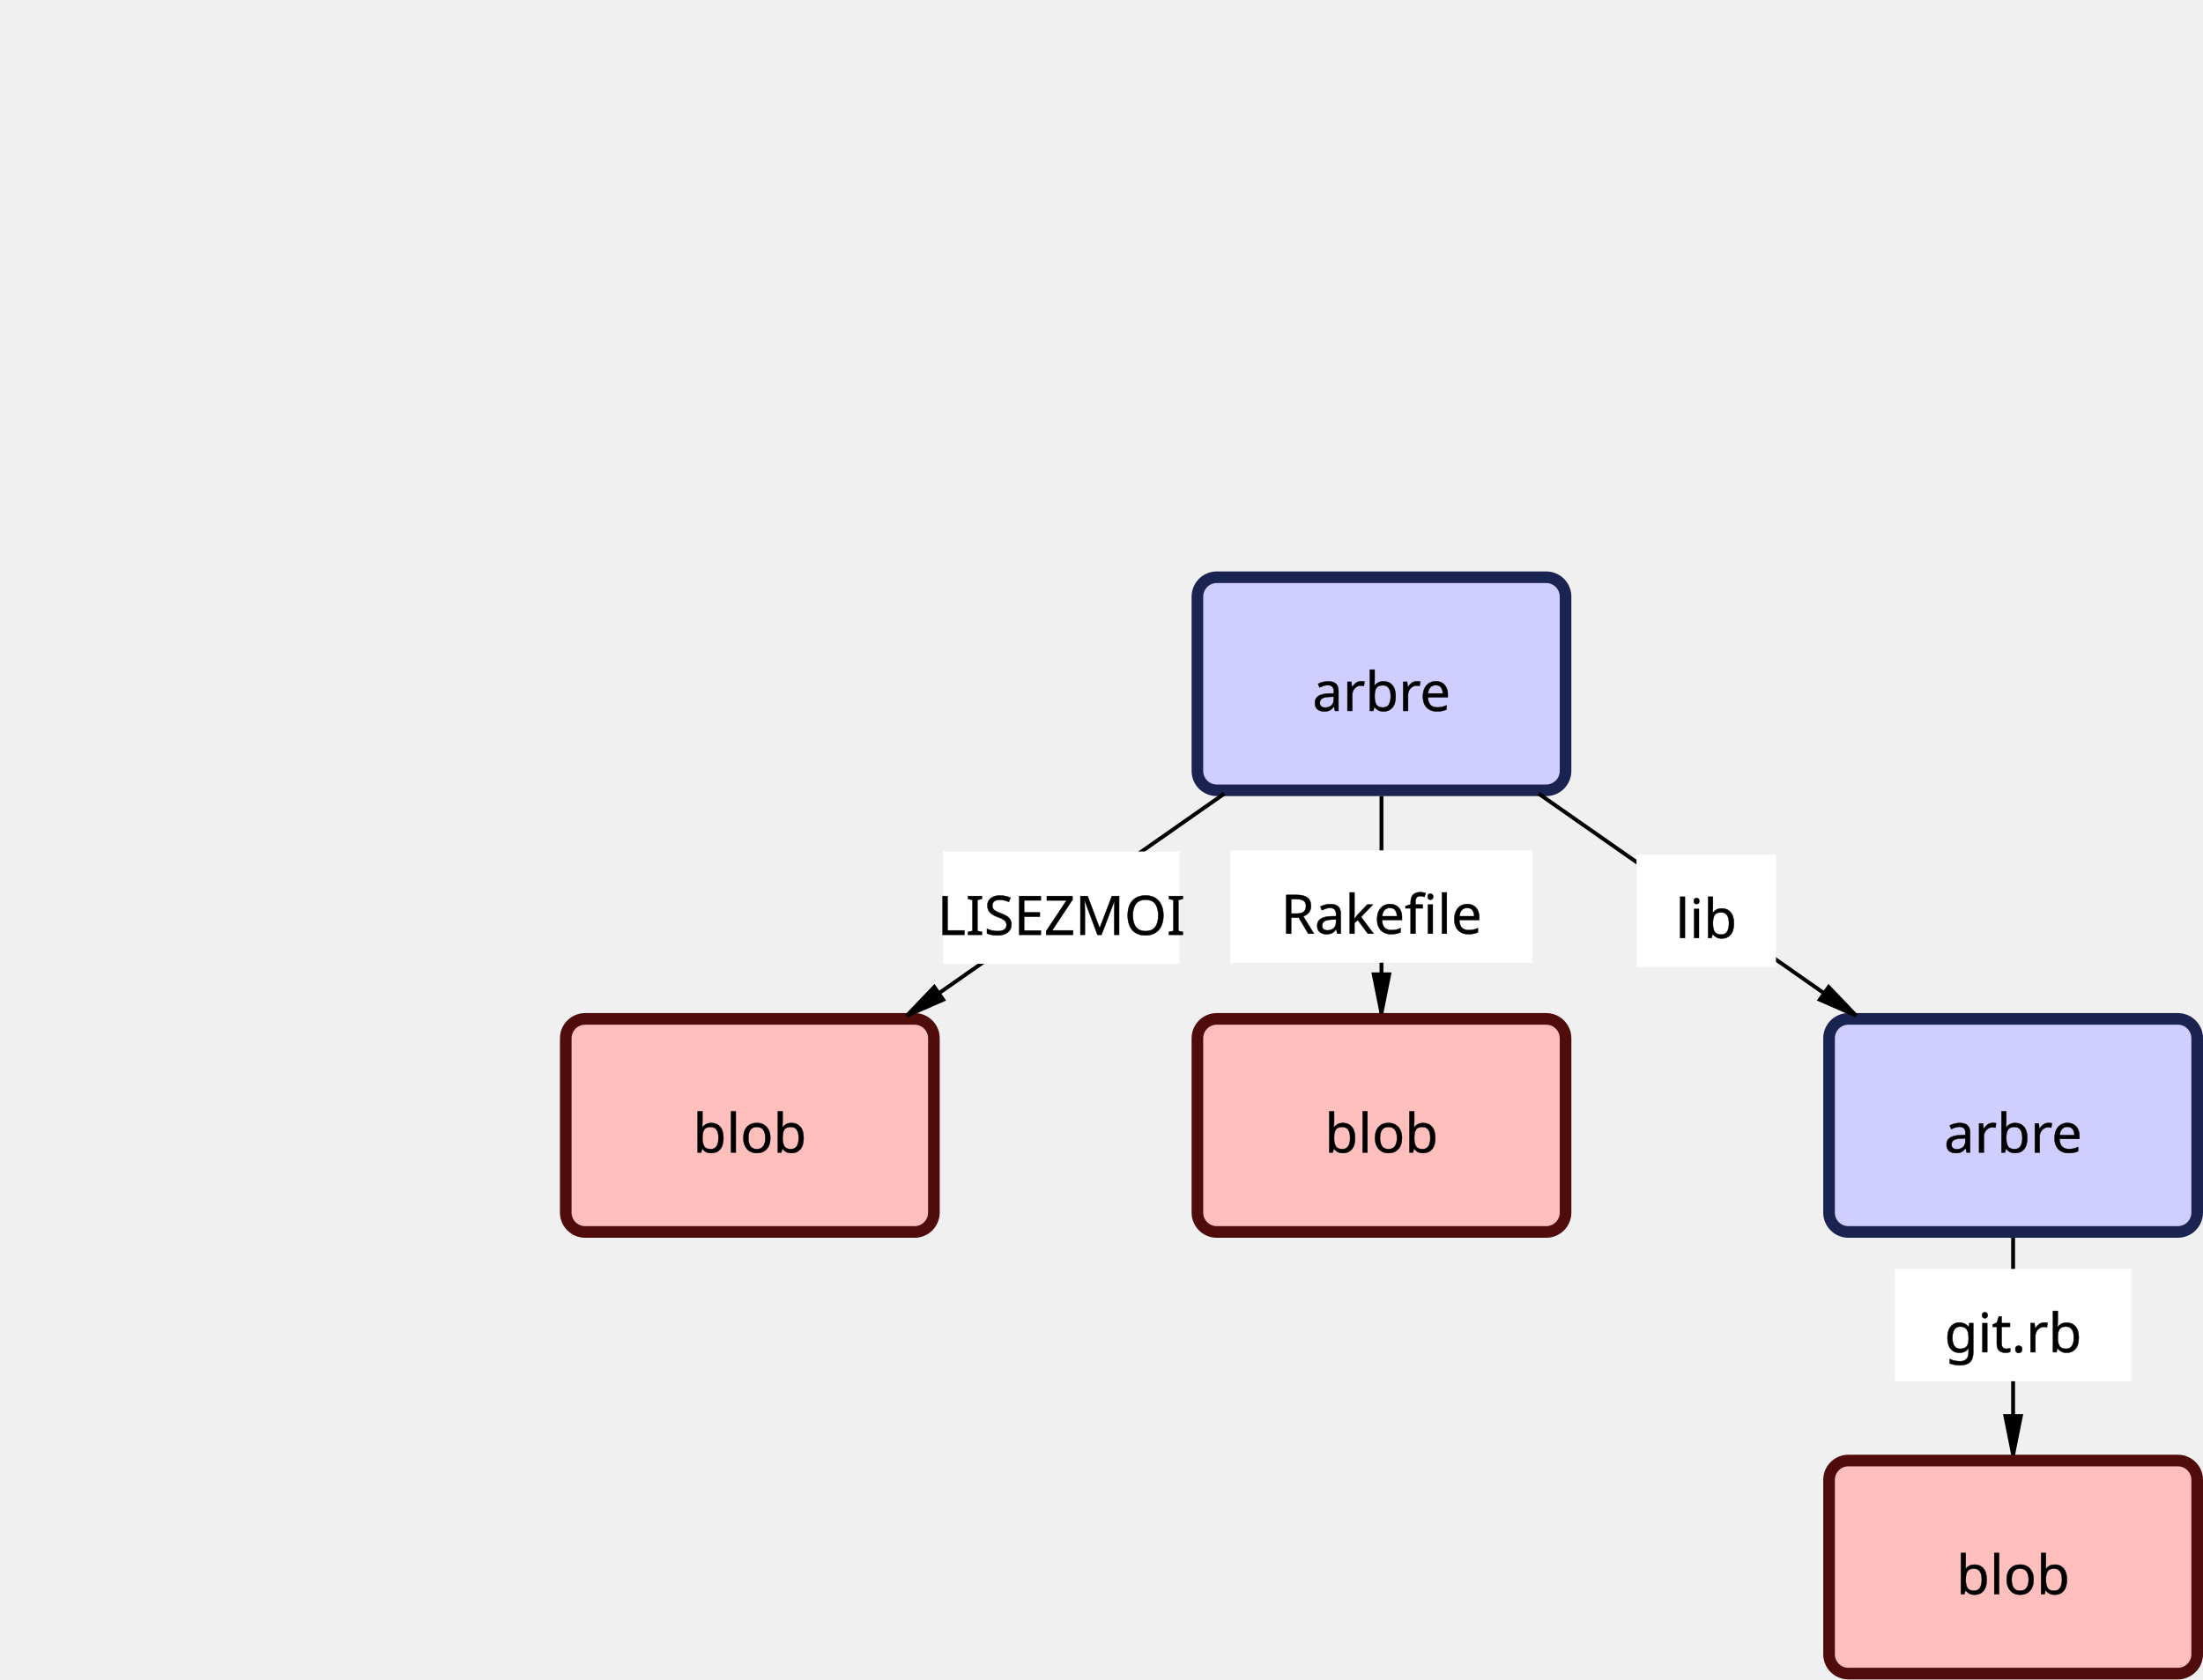
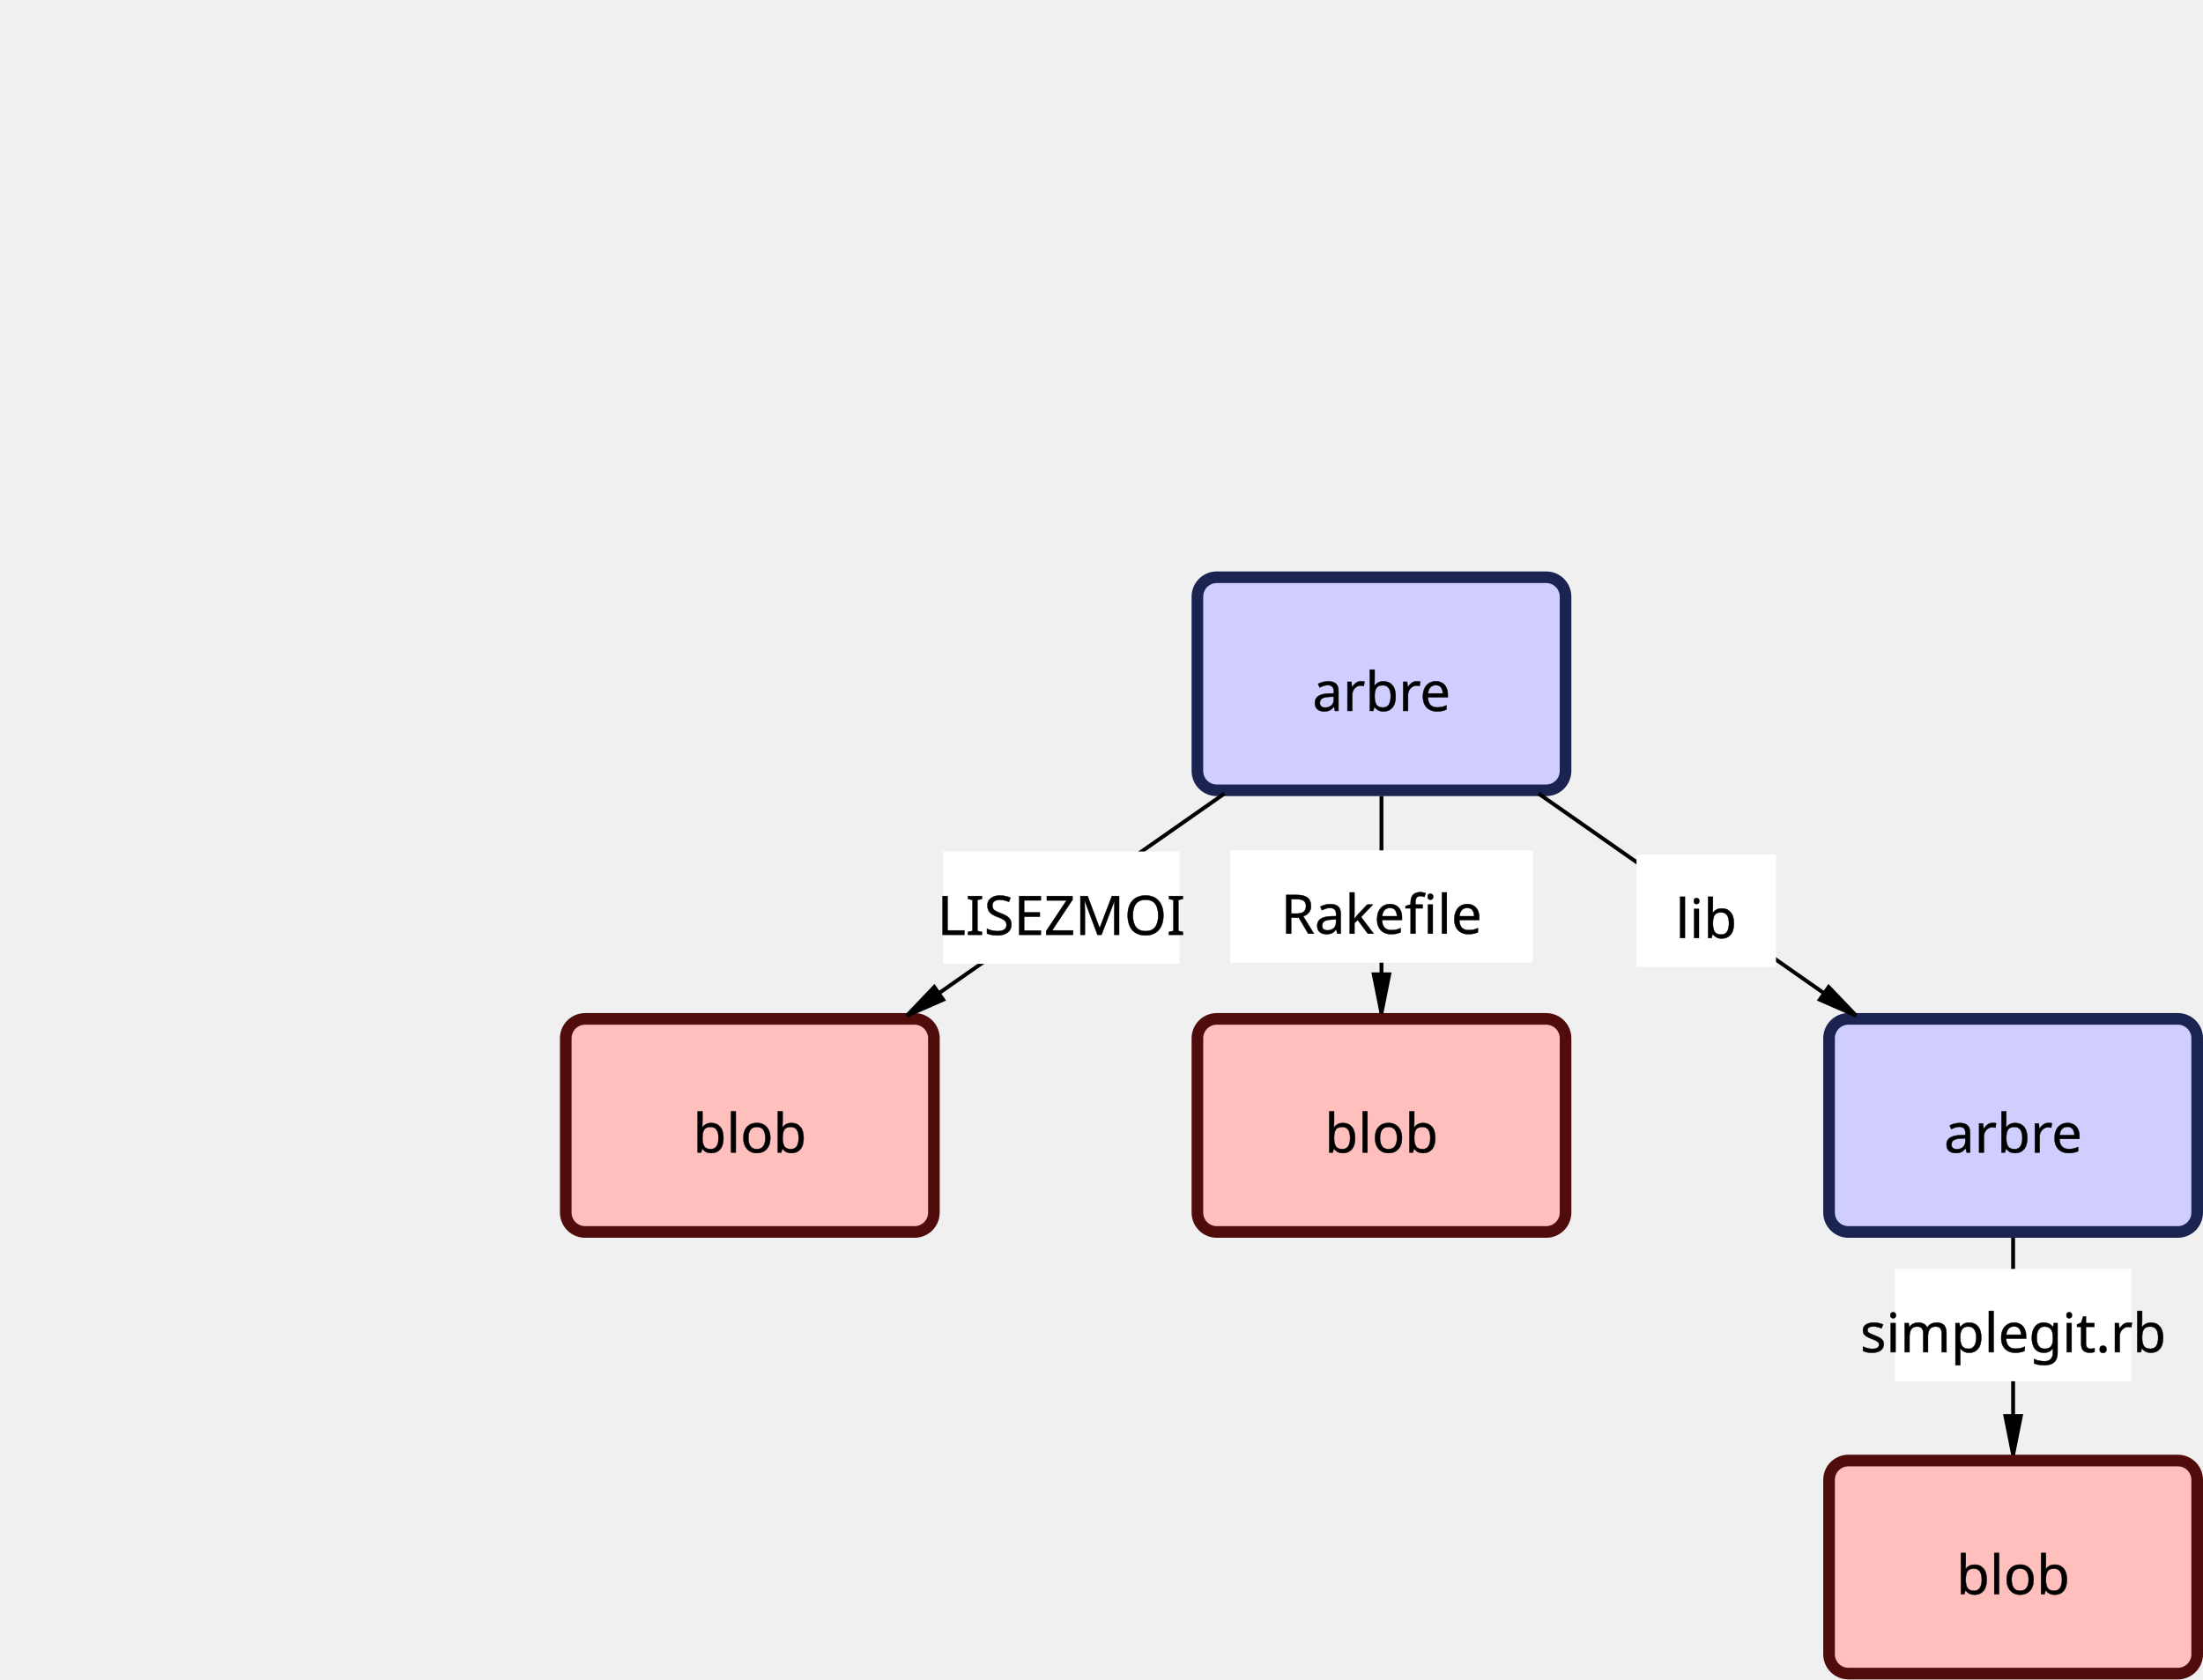
<svg xmlns="http://www.w3.org/2000/svg">
  <defs>
    <marker id="Arrow1Lend" orient="auto" refX="0.0" refY="0.0" style="overflow:visible;">
      <path d="M -10,0.0 L -10.0,-2.0 L 0.0,0.0 L -10.0,2.0 z " id="path3666" style="fill-rule:evenodd;stroke:#000000;stroke-width:1.0px;marker-start:none;" />
    </marker>
  </defs>
  <g style="stroke:#000000;fill:#fff">
    <rect height="55.0" id="292" rx="5.0" ry="5.0" style="stroke:#1b2350;stroke-width:3px;fill:#d0ceff" width="95.0" x="309.0" y="149.0" />
    <text id="292_text" style="fill:#ffffff;stroke:#ffffff;stroke-width:0.1px;font-family: Geneva;font-size:14px" x="309.0" y="149.0">
      <tspan fill="#000000" font-family="Geneva;" font-size="14.0px" id="292_line1" stroke="#000000" text-align="center" text-anchor="middle" x="356.5" y="183.5">arbre</tspan>
    </text>
    <rect height="55.0" id="293" rx="5.0" ry="5.0" style="stroke:#1b2350;stroke-width:3px;fill:#d0ceff" width="95.0" x="472.0" y="263.0" />
    <text id="293_text" style="fill:#ffffff;stroke:#ffffff;stroke-width:0.1px;font-family: Geneva;font-size:14px" x="472.0" y="263.0">
      <tspan fill="#000000" font-family="Geneva;" font-size="14.0px" id="293_line1" stroke="#000000" text-align="center" text-anchor="middle" x="519.5" y="297.5">arbre</tspan>
    </text>
    <rect height="55.0" id="294" rx="5.0" ry="5.0" style="stroke:#500b0b;stroke-width:3px;fill:#ffbfbd" width="95.0" x="146.0" y="263.0" />
    <text id="294_text" style="fill:#ffffff;stroke:#ffffff;stroke-width:0.1px;font-family: Geneva;font-size:14px" x="146.0" y="263.0">
      <tspan fill="#000000" font-family="Geneva;" font-size="14.0px" id="294_line1" stroke="#000000" text-align="center" text-anchor="middle" x="193.5" y="297.5">blob</tspan>
    </text>
    <rect height="55.0" id="295" rx="5.0" ry="5.0" style="stroke:#500b0b;stroke-width:3px;fill:#ffbfbd" width="95.0" x="309.0" y="263.0" />
    <text id="295_text" style="fill:#ffffff;stroke:#ffffff;stroke-width:0.1px;font-family: Geneva;font-size:14px" x="309.0" y="263.0">
      <tspan fill="#000000" font-family="Geneva;" font-size="14.0px" id="295_line1" stroke="#000000" text-align="center" text-anchor="middle" x="356.5" y="297.5">blob</tspan>
    </text>
    <rect height="55.0" id="296" rx="5.0" ry="5.0" style="stroke:#500b0b;stroke-width:3px;fill:#ffbfbd" width="95.0" x="472.0" y="377.0" />
    <text id="296_text" style="fill:#ffffff;stroke:#ffffff;stroke-width:0.1px;font-family: Geneva;font-size:14px" x="472.0" y="377.0">
      <tspan fill="#000000" font-family="Geneva;" font-size="14.0px" id="296_line1" stroke="#000000" text-align="center" text-anchor="middle" x="519.5" y="411.5">blob</tspan>
    </text>
    <path d="M 356.5,205.5 L 356.5,261.5" id="297" style="marker-start:none;stroke:#000000;marker-end:url(#Arrow1Lend);fill:none" />
    <path d="M 315.951,204.86 L 234.049,262.14" id="298" style="marker-start:none;stroke:#000000;marker-end:url(#Arrow1Lend);fill:none" />
    <path d="M 397.049,204.86 L 478.951,262.14" id="299" style="marker-start:none;stroke:#000000;marker-end:url(#Arrow1Lend);fill:none" />
    <path d="M 519.5,319.5 L 519.5,375.5" id="300" style="marker-start:none;stroke:#000000;marker-end:url(#Arrow1Lend);fill:none" />
    <rect height="29.0" id="301" style="stroke:none" width="61.0" x="243.361" y="219.797" />
    <text id="301_text" style="fill:#000000;stroke:#000000;stroke-width:0.1px;font-family: Monaco;font-size:14px" x="243.361" y="219.797">
      <tspan fill="#000000" font-family="Monaco;" font-size="14.0px" id="301_line1" stroke="#000000" text-align="center" text-anchor="middle" x="273.861" y="241.297">LISEZMOI</tspan>
    </text>
    <rect height="29.0" id="302" style="stroke:none" width="78.0" x="317.5" y="219.5" />
    <text id="302_text" style="fill:#000000;stroke:#000000;stroke-width:0.1px;font-family: Monaco;font-size:14px" x="317.5" y="219.5">
      <tspan fill="#000000" font-family="Monaco;" font-size="14.0px" id="302_line1" stroke="#000000" text-align="center" text-anchor="middle" x="356.5" y="241.0">Rakefile</tspan>
    </text>
    <rect height="29.0" id="303" style="stroke:none" width="36.0" x="422.306" y="220.613" />
    <text id="303_text" style="fill:#000000;stroke:#000000;stroke-width:0.1px;font-family: Monaco;font-size:14px" x="422.306" y="220.613">
      <tspan fill="#000000" font-family="Monaco;" font-size="14.0px" id="303_line1" stroke="#000000" text-align="center" text-anchor="middle" x="440.306" y="242.113">lib</tspan>
    </text>
    <rect height="29.0" id="304" style="stroke:none" width="61.0" x="489.0" y="327.537" />
    <text id="304_text" style="fill:#000000;stroke:#000000;stroke-width:0.1px;font-family: Monaco;font-size:14px" x="489.0" y="327.537">
-       <tspan fill="#000000" font-family="Monaco;" font-size="14.0px" id="304_line1" stroke="#000000" text-align="center" text-anchor="middle" x="519.5" y="349.037">git.rb</tspan>
+       <tspan fill="#000000" font-family="Monaco;" font-size="14.0px" id="304_line1" stroke="#000000" text-align="center" text-anchor="middle" x="519.5" y="349.037">simplegit.rb</tspan>
    </text>
  </g>
</svg>
